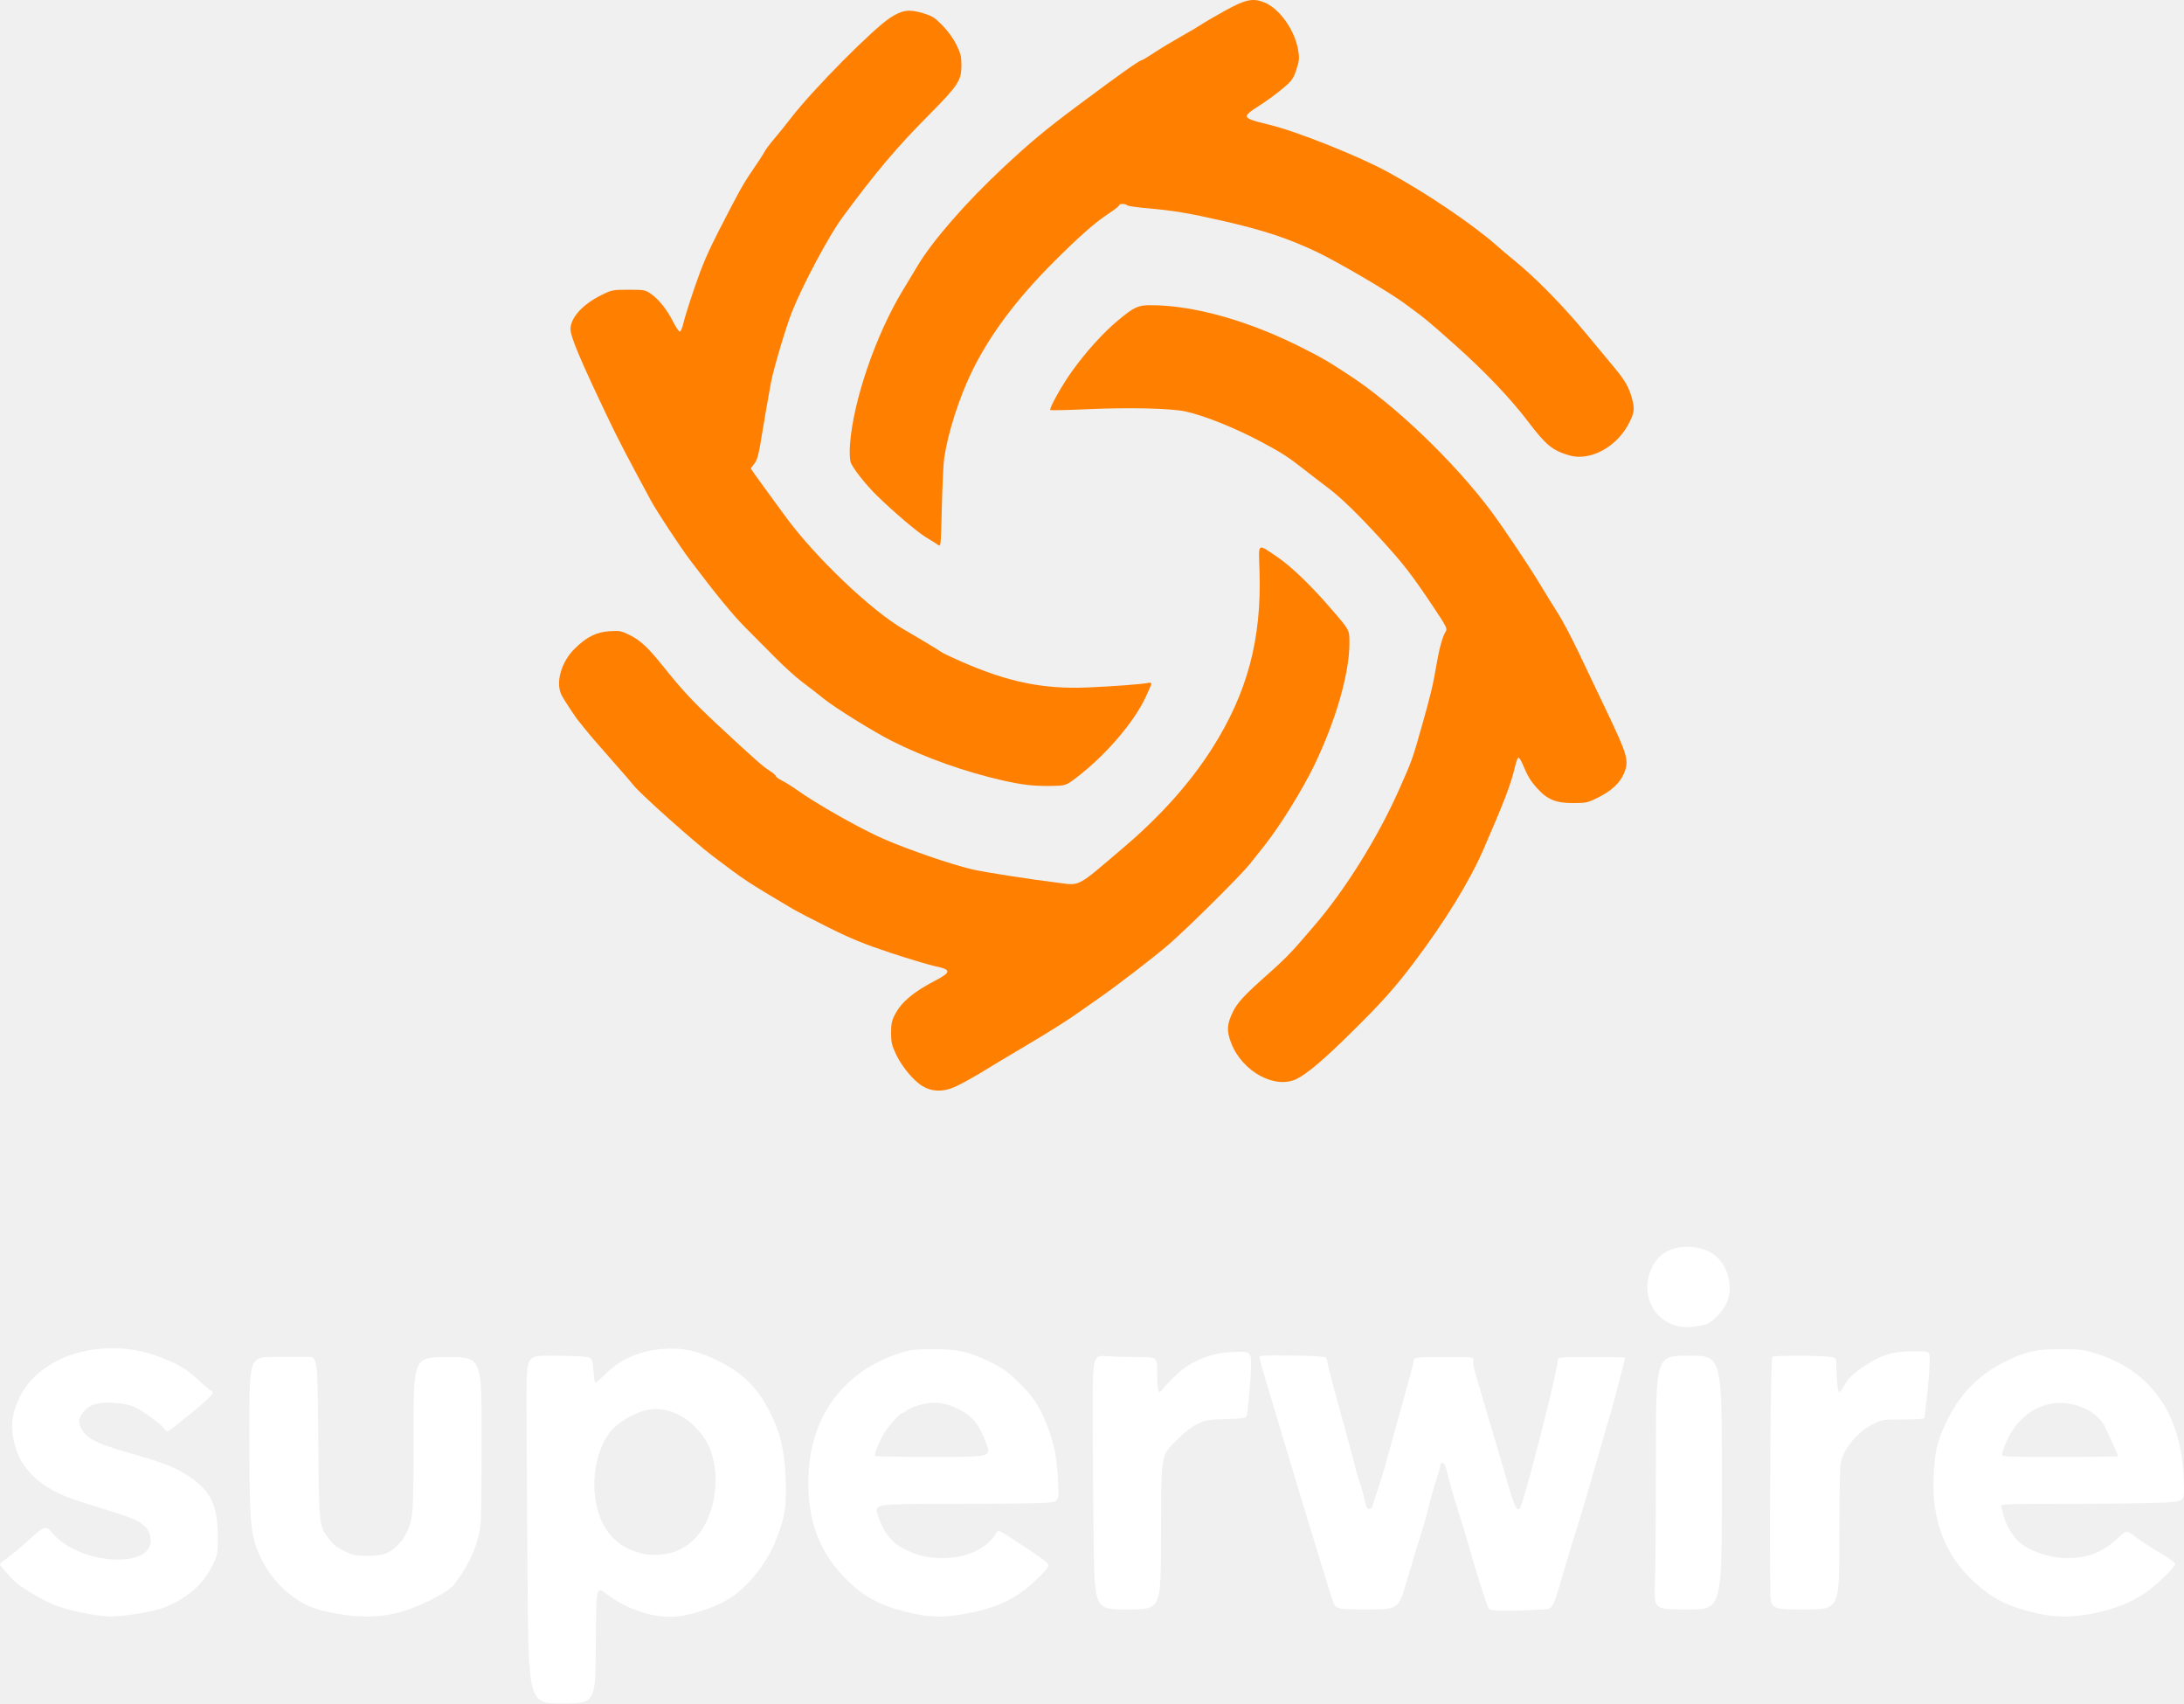
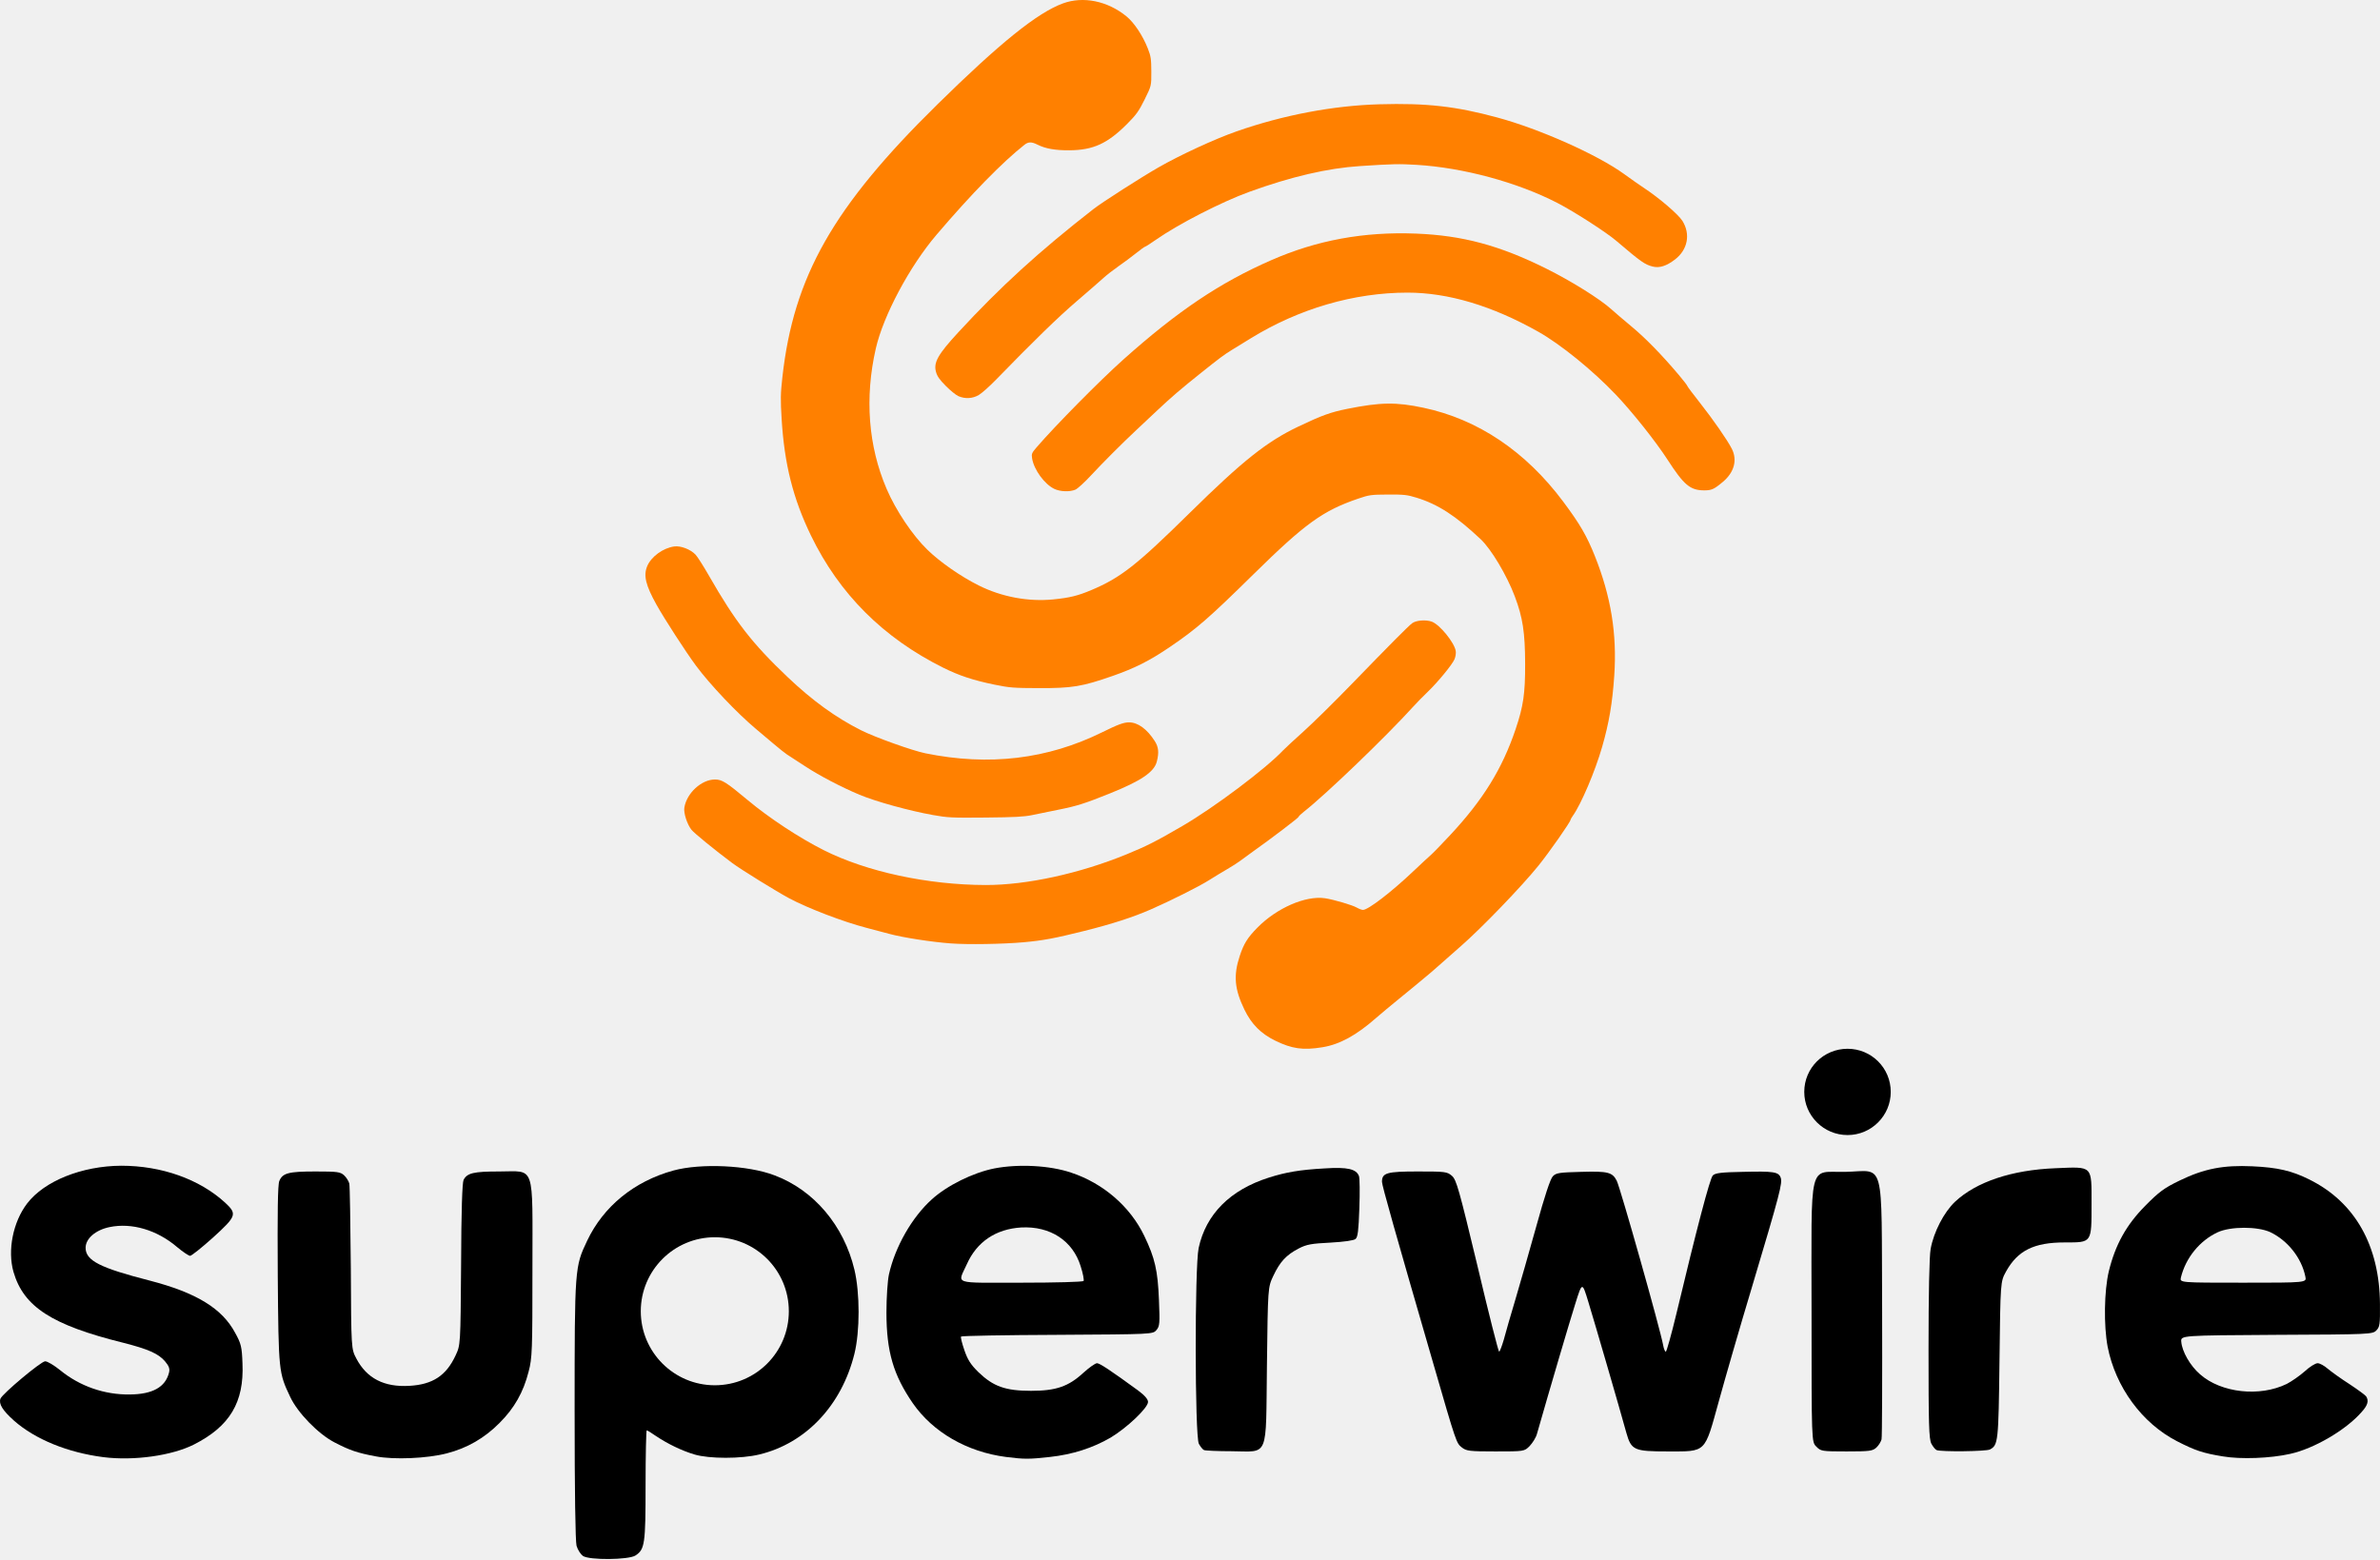
- <svg xmlns="http://www.w3.org/2000/svg" width="1489" height="1161" viewBox="0 0 1489 1161" fill="none">
-   <path fill-rule="evenodd" clip-rule="evenodd" d="M408.77 1083.93C406.458 1084.61 406.404 1092.88 406.22 1121.09C406.066 1144.72 406.003 1154.36 401.236 1158.29C397.953 1161 392.44 1161 383.13 1161C360.31 1161 360.31 1161 359.65 1073.25C359.28 1024.99 358.98 971.657 358.98 954.747C358.98 935.999 358.98 928.681 362.549 925.827C364.834 924 368.582 924.003 374.73 924.007C383.39 924.007 393.48 924.297 397.14 924.637C403.8 925.267 403.8 925.267 404.5 933.387C404.89 937.847 405.42 941.857 405.69 942.297C405.95 942.747 408.77 940.497 411.95 937.297C422.85 926.367 435.76 920.616 452.06 919.436C465.65 918.456 475.3 920.546 489.78 927.586C503.82 934.406 513.9 943.447 521.23 955.787C531.09 972.357 535.11 987.297 535.73 1009.63C536.23 1027.57 535.21 1033.71 529.06 1049.64C523.79 1063.29 512.79 1077.99 501.22 1086.85C490.77 1094.84 470.03 1101.98 457.19 1101.99C442.47 1102.01 426.4 1096.23 412.98 1086.1C411.075 1084.66 409.728 1083.64 408.77 1083.93ZM436.08 1058.48C419.94 1053.96 410.22 1043.01 406.5 1025.18C402.22 1004.62 408.55 980.747 420.82 971.167C426.65 966.607 433.02 963.286 439.44 961.446C451.04 958.116 464.8 962.756 474.65 973.326C481.52 980.706 484.53 986.376 486.5 995.686C488.51 1005.15 488.32 1015.02 485.95 1024.9C482.21 1040.49 474.18 1051.27 462.22 1056.75C455.14 1059.99 444.11 1060.72 436.08 1058.48Z" fill="white" />
-   <path fill-rule="evenodd" clip-rule="evenodd" d="M705.89 1077.3C692.52 1089.96 679.51 1096.08 657.56 1100.03C644.21 1102.44 635.2 1102.43 623.75 1100.02C603.47 1095.74 591.36 1089.97 579.65 1079.01C558.49 1059.18 549.79 1036.15 551.3 1004C553.17 964.437 575.76 934.566 612.98 922.446C620.53 919.996 623.05 919.676 635.48 919.586C652.58 919.476 660.17 921.116 674.63 928.066C682.88 932.026 686.39 934.457 693.36 941.057C703.82 950.957 708.79 958.347 713.95 971.677C718.88 984.407 720.69 993.896 721.41 1010.6C721.718 1017.79 721.856 1021.04 720.304 1022.6C719.03 1023.89 716.619 1024.05 712.23 1024.34C706.87 1024.7 678.55 1024.99 649.31 1024.99C596.13 1025 596.13 1025 598.42 1032.41C601.74 1043.18 607.09 1050.59 614.48 1054.69C623.97 1059.95 631.83 1062 642.5 1062C659.31 1062 673.07 1055.48 679.55 1044.45C680.53 1042.78 681.35 1043.11 689.55 1048.42C709.67 1061.44 714.03 1064.57 714.62 1066.46C715.12 1068.02 713.29 1070.29 705.89 1077.3ZM596.72 992.407C595.97 991.657 598.02 985.816 601.32 979.316C604.14 973.746 613.45 962.997 615.46 962.997C616.16 962.997 617.3 962.317 617.99 961.487C618.68 960.657 622.38 959.017 626.21 957.856C636.05 954.867 643.77 955.596 653.58 960.446C662.95 965.076 667.83 971.167 672.48 983.997C673.462 986.707 674.148 988.601 673.557 989.924C672.185 992.997 663.933 992.997 636.53 992.997C614.96 992.997 597.05 992.727 596.72 992.407Z" fill="white" />
-   <path fill-rule="evenodd" clip-rule="evenodd" d="M795.827 988.652C791.352 995.483 791.599 1005.41 791.54 1048.25C791.503 1078.74 791.489 1090.16 785.955 1094.44C782.641 1097 777.35 1097 768.89 1097C746.31 1097 746.31 1097 745.64 1051.25C745.28 1026.09 744.98 987.086 744.98 964.596C744.98 923.696 744.98 923.696 754.73 924.336C760.09 924.696 769.99 924.987 776.73 924.987C782.995 924.992 786.056 924.994 787.551 926.525C788.98 927.988 788.98 930.847 788.98 936.436C788.98 948.466 789.91 951.066 792.7 946.856C793.56 945.556 797.16 941.666 800.71 938.216C811.24 927.946 824.79 922.187 839.98 921.517C852.32 920.977 852.98 921.397 852.98 929.787C852.98 936.137 851.68 952.907 850.42 962.637C850.26 963.887 850.148 964.759 849.693 965.38C848.641 966.816 845.754 966.906 836.19 967.206C823.63 967.606 821.98 967.887 816.48 970.517C812.57 972.387 807.83 976.016 802.88 980.936C799.733 984.068 797.464 986.153 795.827 988.652Z" fill="white" />
-   <path fill-rule="evenodd" clip-rule="evenodd" d="M1056.39 1096.26C1054.66 1097.15 1052.34 1096.87 1048.33 1097.13C1030.53 1098.28 1016.32 1098.11 1015.22 1096.75C1013.97 1095.21 1007.4 1074.92 1002.49 1057.5C1000.48 1050.35 996.54 1037.3 993.74 1028.5C990.93 1019.7 987.9 1009.13 987 1005C985.81 999.607 984.88 997.407 983.67 997.177C982.56 996.967 981.98 997.507 981.98 998.747C981.98 999.797 980.83 1003.99 979.43 1008.07C978.02 1012.16 975.8 1020.01 974.48 1025.52C973.16 1031.04 970.55 1040.26 968.68 1046.02C966.81 1051.79 962.63 1065.61 959.38 1076.74C953.48 1096.98 953.48 1096.98 931.98 1096.98C910.48 1096.98 910.48 1096.98 908.18 1089.74C899.89 1063.6 887.38 1022.48 871.43 968.997C869.38 962.117 865.73 949.967 863.33 941.997C860.93 934.027 858.86 926.636 858.72 925.586C858.49 923.756 859.35 923.697 880.48 923.927C893.88 924.067 902.96 924.566 903.73 925.196C904.42 925.776 904.98 927.207 904.98 928.387C904.98 929.557 908.86 944.467 913.61 961.507C918.35 978.557 922.83 995.197 923.57 998.497C924.3 1001.8 925.86 1007.2 927.04 1010.5C928.23 1013.8 929.75 1019.2 930.42 1022.5C931.41 1027.29 932.04 1028.5 933.55 1028.5C934.67 1028.5 935.59 1027.68 935.79 1026.5C935.98 1025.4 937.75 1019.78 939.72 1014C941.69 1008.22 944.73 998.097 946.48 991.497C948.23 984.897 952.72 968.697 956.45 955.497C960.19 942.297 963.46 930.037 963.72 928.247C964.2 924.997 964.2 924.997 984.61 924.997C1000.78 924.997 1004.14 924.997 1004.56 926.115C1004.68 926.408 1004.58 926.779 1004.47 927.247C1004.17 928.487 1004.78 932.417 1005.83 935.997C1006.87 939.577 1010.06 950.377 1012.91 959.997C1015.76 969.617 1020.08 984.247 1022.5 992.497C1024.92 1000.75 1028.22 1011.94 1029.83 1017.37C1032.55 1026.55 1034.51 1029.93 1036.13 1028.21C1038.67 1025.52 1061.98 934.546 1061.98 927.346C1061.98 926.925 1061.98 926.579 1062.11 926.295C1062.72 924.996 1066.11 924.997 1084.98 924.997C1097.63 924.997 1107.98 925.167 1107.98 925.367C1107.98 926.247 1098.78 961.396 1098.04 963.346C1097.59 964.526 1093.32 979.217 1088.55 995.997C1083.78 1012.78 1078.36 1031.22 1076.51 1037C1074.65 1042.78 1070.39 1056.72 1067.03 1068C1060.8 1088.9 1059.63 1094.61 1056.39 1096.26Z" fill="white" />
-   <path fill-rule="evenodd" clip-rule="evenodd" d="M1165.91 926.096C1173.98 931.247 1173.98 949.039 1173.98 1010.5C1173.98 1071.61 1173.98 1089.55 1165.81 1094.81C1162.42 1097 1157.62 1097 1150.82 1097C1138.13 1097 1132.4 1097 1129.91 1094.16C1127.87 1091.81 1128.03 1087.54 1128.32 1079.75C1128.68 1070.26 1128.98 1031.34 1128.98 993.247C1128.98 946.221 1128.98 931.129 1136.03 926.286C1139.36 923.997 1144.26 923.997 1151.48 923.997C1157.99 923.997 1162.62 923.997 1165.91 926.096Z" fill="white" />
-   <path fill-rule="evenodd" clip-rule="evenodd" d="M1177.05 888.287C1173.85 894.877 1167.09 901.597 1162.34 902.907C1160.22 903.497 1155.78 904.206 1152.48 904.476C1132.91 906.106 1118.72 888.157 1124.33 868.857C1127.95 856.397 1137.3 849.637 1150.72 849.777C1159.05 849.867 1166.79 852.797 1171.43 857.617C1179.11 865.617 1181.56 878.987 1177.05 888.287Z" fill="white" />
-   <path fill-rule="evenodd" clip-rule="evenodd" d="M1254.96 997.107C1254.41 1000.02 1253.98 1022.94 1253.98 1049.64C1253.98 1078.75 1253.98 1089.97 1248.52 1094.29C1245.1 1097 1239.53 1097 1230.48 1097C1216.92 1097 1211.18 1097 1208.74 1094.16C1206.95 1092.08 1206.92 1088.48 1206.88 1082.25C1206.45 1016.54 1207.28 925.427 1208.32 924.767C1209.75 923.857 1237.43 923.757 1245.83 924.637C1248.83 924.949 1250.37 925.109 1251.16 925.961C1251.98 926.854 1251.98 928.505 1251.99 931.887C1252 940.307 1253.03 948.997 1254.02 948.997C1254.44 948.997 1256.15 946.587 1257.82 943.637C1259.94 939.877 1262.73 936.927 1267.16 933.767C1281.12 923.827 1289.34 921.027 1304.65 921.007C1311.87 920.999 1313.96 920.997 1314.8 922.022C1315.14 922.442 1315.27 923.033 1315.45 923.867C1316.09 926.757 1314.86 943.957 1313.02 957.997C1312.48 962.117 1312.03 965.947 1312.01 966.507C1311.99 967.137 1306.64 967.517 1297.73 967.507C1284.28 967.497 1283.16 967.646 1277.76 970.216C1266.94 975.366 1256.82 987.317 1254.96 997.107Z" fill="white" />
-   <path fill-rule="evenodd" clip-rule="evenodd" d="M1465.98 1083.16C1455.61 1091.45 1440.06 1097.74 1423.32 1100.4C1409.79 1102.55 1400.46 1102.32 1388.48 1099.54C1368.68 1094.95 1358.6 1089.88 1345.69 1078C1326.12 1059.99 1317.04 1036.35 1318.29 1006.68C1319.01 989.717 1320.6 982.627 1326.5 970.177C1336.25 949.597 1349.17 936.536 1369.22 926.976C1381.9 920.926 1388.21 919.637 1404.98 919.617C1417.92 919.607 1420.43 919.897 1428.27 922.307C1468.27 934.607 1488.96 966.056 1488.98 1014.59C1488.98 1017.97 1488.98 1020.1 1487.96 1021.47C1486.25 1023.77 1481.65 1023.92 1469.32 1024.34C1458.51 1024.7 1430.35 1025 1406.75 1025C1366.36 1025 1363.88 1025.1 1364.37 1026.75C1364.65 1027.71 1365.44 1030.75 1366.11 1033.5C1367.42 1038.86 1372.28 1047.16 1376.12 1050.62C1383.41 1057.18 1397.49 1062 1409.38 1062C1423.82 1062 1433.72 1057.94 1445.01 1047.38C1449.85 1042.85 1449.85 1042.85 1456.23 1047.74C1459.74 1050.43 1467.2 1055.29 1472.8 1058.54C1479.06 1062.18 1482.98 1065.08 1482.98 1066.07C1482.98 1067.72 1474.01 1076.74 1465.98 1083.16ZM1364.98 991.057C1364.98 989.987 1366.51 985.747 1368.38 981.647C1377.44 961.757 1396.71 952.076 1415.74 957.856C1423.81 960.306 1429.93 964.447 1433.54 969.907C1435.75 973.247 1443.98 991.067 1443.98 992.517C1443.98 992.777 1426.2 992.997 1404.48 992.997C1366.02 992.997 1364.98 992.947 1364.98 991.057Z" fill="white" />
-   <path fill-rule="evenodd" clip-rule="evenodd" d="M309.46 1080.12C304.67 1086.19 281.81 1097.18 268.19 1099.96C255.97 1102.45 244.21 1102.45 230.2 1099.96C213.45 1096.99 207.74 1094.57 196.26 1085.58C187.92 1079.06 179.52 1067.32 175.45 1056.52C170.68 1043.84 170.02 1034.23 170 977.247C169.98 924.997 169.98 924.997 186.73 924.877C195.94 924.807 206.41 924.777 209.98 924.797C216.48 924.837 216.48 924.837 216.99 980.167C217.446 1029.28 217.39 1037.74 221 1044.14C221.902 1045.74 223.034 1047.21 224.46 1049.16C226.94 1052.55 229.68 1054.71 234.53 1057.1C240.45 1060.02 242.16 1060.39 249.84 1060.44C254.76 1060.47 260.15 1059.91 262.36 1059.13C267.61 1057.28 273.62 1051.65 276.57 1045.83C281.84 1035.42 281.98 1033.65 281.98 977.287C281.98 924.997 281.98 924.997 305.23 924.997C328.48 924.997 328.48 924.997 328.35 982.247C328.23 1037.81 328.16 1039.75 326.02 1048C323.2 1058.88 317.54 1069.86 309.46 1080.12Z" fill="white" />
-   <path fill-rule="evenodd" clip-rule="evenodd" d="M123.55 1089.92C113.42 1095.87 107.02 1097.97 92.48 1100.08C85.33 1101.11 77.91 1101.91 75.98 1101.85C65.33 1101.53 48.26 1098.14 38.08 1094.33C29.99 1091.3 14.72 1082.31 9.98 1077.79C5.65 1073.65 -0.03 1067.03 0 1066.15C0.02 1065.79 3.05 1063.25 6.75 1060.5C10.45 1057.75 16.65 1052.52 20.54 1048.88C29.79 1040.21 31.5 1039.68 35.22 1044.32C41.59 1052.26 53.53 1058.86 66.19 1061.43C88.39 1065.95 104.19 1060.38 102.64 1048.59C101.55 1040.29 96.62 1036.65 78.96 1031.09C75.023 1029.85 69.717 1028.18 64.562 1026.55C60.369 1025.23 56.276 1023.95 53.1 1022.95C26.46 1014.56 11.48 999.457 8.78 978.247C7.53 968.487 8.69 962.136 13.57 951.956C21.35 935.706 40.59 923.157 62.48 920.037C79.81 917.567 95.08 919.326 110.68 925.596C122.76 930.446 127.27 933.227 135.92 941.167C140.01 944.927 143.72 947.997 144.17 947.997C144.61 947.997 144.98 948.596 144.98 949.336C144.98 951.076 136.78 958.327 119.22 972.117C113.97 976.247 113.97 976.246 111.98 973.716C109.1 970.056 97.03 961.346 91.37 958.846C84.49 955.796 69.71 955.066 63.45 957.456C58.51 959.336 53.98 964.757 53.98 968.777C53.98 972.207 56.55 976.567 60.23 979.377C65.22 983.177 71.81 985.687 92.48 991.617C113.01 997.507 120.61 1000.62 129.66 1006.81C143.8 1016.48 148.48 1026.46 148.48 1047C148.48 1059.34 148.43 1059.6 144.84 1067C140.3 1076.34 132.68 1084.55 123.55 1089.92Z" fill="white" />
-   <path fill-rule="evenodd" clip-rule="evenodd" d="M643.754 311.995C646.334 294.764 653.975 270.973 662.585 253.293C674.785 228.272 692.906 204.011 718.447 178.48C735.957 160.99 746.688 151.549 755.838 145.569C759.758 143.009 762.968 140.489 762.968 139.959C762.968 138.719 767.268 138.699 768.519 139.929C769.039 140.439 775.319 141.369 782.469 141.979C799.829 143.469 810.7 145.289 833.971 150.619C861.571 156.94 878.012 162.37 897.603 171.64C911.693 178.3 946.644 198.751 957.185 206.511C972.605 217.852 972.915 218.112 991.876 234.982C1012.21 253.073 1030.05 271.793 1041.93 287.494C1053.91 303.334 1058.59 307.155 1069.98 310.405C1084.52 314.565 1103.04 304.234 1111.09 287.494C1114.33 280.764 1114.53 278.654 1112.62 271.493C1110.69 264.273 1107.97 259.423 1101.34 251.423C1098.12 247.543 1089.53 237.192 1082.26 228.422C1064.82 207.381 1046.08 188.401 1030.34 175.8C1028.06 173.98 1023.79 170.35 1020.84 167.74C1004.16 152.969 972.975 131.869 946.144 117.198C926.564 106.488 883.482 89.328 865.472 85.047C853.601 82.237 849.971 80.857 849.971 79.147C849.971 78.187 852.241 76.037 855.221 74.187C862.991 69.337 870.822 63.617 876.572 58.586C880.872 54.826 882.032 53.026 883.902 47.216C885.882 41.036 886.002 39.636 885.002 33.896C882.612 20.125 872.012 5.455 861.581 1.475C853.971 -1.436 848.931 -0.315 835.081 7.335C828.45 11.005 821.33 15.165 819.25 16.575C817.17 17.985 810.97 21.655 805.47 24.715C799.969 27.785 791.819 32.696 787.359 35.636C782.899 38.576 778.939 40.986 778.549 40.986C776.959 40.986 764.068 50.116 734.467 72.197C712.577 88.527 702.476 96.948 683.486 114.688C658.545 137.989 635.724 164.18 625.584 181.16C623.174 185.191 618.614 192.771 615.443 197.991C596.983 228.442 581.632 273.303 579.502 302.994C579.162 307.705 579.332 312.985 579.882 314.825C581.022 318.675 589.963 330.065 597.953 337.875C609.543 349.196 625.734 362.926 631.474 366.316C634.774 368.256 638.364 370.527 639.464 371.347C641.444 372.827 641.474 372.617 642.124 345.666C642.484 330.725 643.214 315.575 643.754 311.995Z" fill="#FF7F00" />
-   <path fill-rule="evenodd" clip-rule="evenodd" d="M650.648 740.978C654.818 739.198 666.389 732.748 672.989 728.538C674.909 727.308 685.489 720.978 696.49 714.467C716.27 702.767 728.131 695.287 737.121 688.827C739.671 687.007 744.621 683.526 748.122 681.106C761.062 672.166 786.803 652.405 796.993 643.585C809.784 632.525 845.985 596.614 852.075 588.933C854.505 585.873 859.195 579.953 862.495 575.783C872.856 562.683 888.056 538.122 896.086 521.501C910.637 491.38 919.997 458.969 919.997 438.669C919.997 429.128 920.407 429.898 907.567 414.998C893.556 398.737 879.956 385.697 870.306 379.267C856.925 370.346 858.085 369.336 858.715 389.317C860.165 435.768 850.455 472.12 826.454 510.011C811.714 533.272 791.373 556.082 766.492 577.253C733.091 605.684 737.051 603.594 720.311 601.534C701.73 599.244 671.009 594.454 662.949 592.573C648.778 589.283 619.907 579.383 602.627 571.893C586.886 565.073 556.955 548.152 542.985 538.182C539.965 536.022 535.575 533.292 533.235 532.111C530.894 530.931 528.984 529.521 528.984 528.991C528.984 528.461 527.074 526.821 524.734 525.361C520.234 522.531 514.224 517.221 489.553 494.29C473.293 479.17 464.992 470.31 452.792 454.999C442.122 441.609 436.661 436.458 429.351 432.858C423.551 430.008 422.361 429.778 415.671 430.208C406.64 430.788 400.07 434.048 391.93 441.999C382.64 451.079 378.56 465.339 382.86 473.76C384.71 477.4 393.52 490.7 394.94 492C395.24 492.28 397.04 494.53 398.95 497C400.85 499.47 408.731 508.631 416.451 517.341C424.161 526.051 431.121 534.082 431.901 535.172C435.461 540.132 473.313 573.953 486.183 583.673C508.504 600.524 508.594 600.584 539.825 619.124C543.305 621.194 554.785 627.165 565.326 632.405C580.346 639.865 589.346 643.535 606.987 649.385C619.367 653.485 633.218 657.636 637.788 658.606C648.708 660.926 648.648 662.596 637.438 668.456C622.607 676.206 614.647 682.916 610.197 691.397C607.987 695.627 607.527 697.807 607.527 704.017C607.537 710.547 607.997 712.497 611.097 719.018C614.917 727.048 622.807 736.498 628.758 740.178C635.168 744.138 642.628 744.408 650.648 740.978Z" fill="#FF7F00" />
-   <path fill-rule="evenodd" clip-rule="evenodd" d="M884.129 735.334C891.359 731.724 902.629 722.153 921 704.023C942.06 683.242 950.891 673.382 963.881 656.181C985.182 627.97 1001.85 600.849 1011.42 578.849C1025.92 545.487 1030.13 534.427 1032.97 522.267C1033.65 519.377 1034.61 516.757 1035.11 516.447C1035.61 516.137 1036.92 518.057 1038.03 520.707C1041.61 529.237 1043.41 532.207 1048.23 537.527C1055 545.017 1060.92 547.398 1072.7 547.378C1081.29 547.368 1082.41 547.128 1089.41 543.667C1098.42 539.207 1104.32 533.797 1107.01 527.507C1110.85 518.547 1109.96 515.327 1094.78 483.516C1089.01 471.415 1080.53 453.635 1075.95 444.014C1071.37 434.394 1065.3 422.914 1062.47 418.513C1059.65 414.113 1053.81 404.663 1049.52 397.513C1042.46 385.762 1024.59 359.121 1016.62 348.451C991.482 314.79 950.871 275.889 919.74 255.638C904.339 245.628 903.089 244.888 889.909 238.118C852.578 218.917 814.336 208.007 784.355 208.007C775.875 208.007 773.125 209.297 762.185 218.407C752.054 226.837 740.154 240.018 730.624 253.368C723.903 262.778 715.143 278.499 716.093 279.439C716.413 279.769 727.893 279.519 741.594 278.899C769.455 277.629 798.176 278.279 807.996 280.409C821.067 283.239 841.777 291.529 859.998 301.22C873.448 308.38 878.268 311.47 888.499 319.51C893.449 323.4 900.889 329.121 905.029 332.221C914.15 339.051 925.47 350.031 941.921 368.012C956.581 384.042 962.441 391.583 976.492 412.573C986.362 427.314 986.942 428.454 985.612 430.494C983.572 433.594 981.242 441.954 979.472 452.455C977.162 466.205 975.362 473.775 969.481 494.516C962.771 518.177 962.891 517.847 953.521 538.927C939.11 571.298 916.6 607.26 895.629 631.42C892.809 634.67 888.929 639.171 886.999 641.421C880.298 649.271 874.438 655.141 864.498 663.931C848.577 678.012 843.697 683.262 840.597 689.582C836.387 698.182 836.157 702.683 839.477 711.143C847.077 730.514 869.458 742.644 884.129 735.334Z" fill="#FF7F00" />
-   <path fill-rule="evenodd" clip-rule="evenodd" d="M734.268 529.7C753.759 514.759 772.739 492.729 780.889 475.568C783.14 470.828 784.98 466.508 784.98 465.958C784.98 465.408 783.97 465.188 782.729 465.458C778.899 466.318 758.239 467.868 741.478 468.568C711.177 469.828 687.066 464.858 654.975 450.737C648.645 447.957 642.875 445.217 642.135 444.637C640.725 443.547 624.944 434.037 616.634 429.277C593.973 416.286 554.792 378.825 534.742 350.994C532.161 347.414 525.991 338.964 521.011 332.213C516.041 325.453 511.971 319.673 511.971 319.353C511.971 319.043 513.011 317.553 514.271 316.043C515.971 314.033 517.041 310.543 518.331 302.902C519.301 297.172 521.001 287.092 522.111 280.492C523.231 273.891 524.831 264.891 525.671 260.491C527.501 250.931 535.882 222.79 539.922 212.619C547.232 194.229 565.032 160.828 574.123 148.487C596.564 118.006 611.084 100.766 632.405 79.275C653.375 58.135 655.475 54.974 655.475 44.494C655.475 38.484 654.965 36.414 652.045 30.484C649.935 26.183 646.295 21.153 642.545 17.333C637.225 11.913 635.575 10.883 629.185 8.963C619.814 6.143 615.134 6.783 607.024 12.023C595.153 19.703 554.332 60.905 539.322 80.365C535.551 85.255 530.291 91.776 527.631 94.866C524.961 97.956 522.101 101.786 521.271 103.386C520.441 104.976 516.951 110.376 513.501 115.386C506.651 125.337 504.451 129.257 489.96 157.488C482.65 171.718 478.58 181.258 473.71 195.489C470.139 205.939 466.639 217.08 465.929 220.24C465.229 223.4 464.129 225.99 463.479 225.99C462.839 225.99 460.889 223.18 459.149 219.74C454.869 211.269 449.329 204.189 444.119 200.529C439.918 197.579 439.448 197.489 428.578 197.489C417.648 197.489 417.168 197.589 409.847 201.209C397.287 207.409 388.967 216.58 388.967 224.21C388.967 229.66 395.517 245.161 415.268 286.492C421.488 299.502 427.008 310.103 443.669 340.994C447.769 348.594 463.599 372.635 470.669 381.995C488.46 405.546 500.1 419.716 508.441 427.996C513.701 433.217 522.841 442.397 528.741 448.397C534.642 454.387 542.852 461.798 546.972 464.868C551.092 467.938 557.882 473.198 562.052 476.558C569.483 482.558 595.743 498.829 607.944 504.989C630.625 516.439 658.045 526.19 683.976 532.03C697.147 534.99 704.827 535.85 716.587 535.66C726.698 535.5 726.698 535.5 734.268 529.7Z" fill="#FF7F00" />
+ <svg xmlns="http://www.w3.org/2000/svg" width="2017" height="1322" viewBox="0 0 2017 1322" fill="none">
+   <style>
+         .logo path { fill: #000000 } @media (prefers-color-scheme:dark) { .logo path { fill: #FFFF } }
+     </style>
+   <path d="M1166.43 862.687C1149.47 877.627 1135.39 885.323 1120.66 887.723C1104.32 890.376 1094.97 889.071 1080.78 882.143C1068.61 876.205 1060.66 868.225 1054.68 855.928C1046.23 838.535 1045.19 826.86 1050.64 810.362C1054.12 799.844 1057.21 794.896 1065.56 786.378C1082.01 769.639 1106.46 758.984 1122.92 761.406C1130.08 762.458 1146.01 767.133 1149.77 769.291C1151.68 770.397 1154.07 771.292 1155.08 771.292C1159.49 771.292 1179.14 756.194 1197.86 738.433C1204.22 732.39 1210.79 726.294 1212.45 724.894C1214.12 723.483 1221.46 715.934 1228.77 708.101C1256.86 678.022 1273.04 651.859 1284.45 618.106C1291.02 598.629 1292.59 587.901 1292.52 562.833C1292.45 536.017 1290.54 523.541 1283.76 505.528C1277 487.609 1263.79 465.478 1254.8 457.024C1233.71 437.21 1218.69 427.482 1200.58 421.902C1192.5 419.417 1189.93 419.133 1176.28 419.196C1161.99 419.27 1160.39 419.491 1151.14 422.639C1121.12 432.851 1106.02 443.759 1062.08 486.998C1024.53 523.952 1014.08 533.038 991.373 548.462C974.323 560.053 961.808 566.381 942.968 572.95C916.929 582.015 908.793 583.363 880.523 583.289C858.999 583.226 855.568 582.963 842.843 580.352C824.782 576.646 812.888 572.708 799.343 565.97C748.559 540.703 711.268 503.443 687.324 454.045C672.115 422.66 664.779 393.581 662.432 355.427C661.4 338.508 661.485 333.812 663.063 319.631C672.61 234.215 706.079 175.331 794.396 88.526C847.558 36.285 879.07 10.901 900.731 2.91C917.908 -3.428 938.558 0.752 954.609 13.828C961.166 19.177 968.439 30.115 972.786 41.17C975.322 47.634 975.68 49.993 975.722 60.647C975.775 72.765 975.775 72.765 970.039 84.336C965.113 94.264 963.019 97.191 955.304 104.95C938.621 121.711 926.507 127.259 906.309 127.396C894.258 127.48 886.038 126.027 879.249 122.606C874.281 120.111 871.513 120.132 868.282 122.679C849.526 137.43 823.014 164.561 793.585 199.104C770.83 225.814 748.58 267.548 742.223 295.437C732.697 337.255 735.855 378.273 751.38 414.385C759.305 432.83 773.293 453.697 786.018 466.068C796.774 476.533 814.362 488.746 829.55 496.315C849.021 506.022 871.597 510.213 892.806 508.076C906.562 506.696 913.498 504.991 924.791 500.222C949.789 489.683 963.187 479.176 1008.4 434.641C1053.3 390.423 1073.71 374.22 1100.5 361.491C1120.46 352.005 1127.58 349.436 1141.72 346.583C1169.91 340.919 1183.09 340.719 1206.28 345.615C1252.49 355.374 1292.99 382.6 1324.88 425.334C1338.92 444.148 1344.78 454.224 1351.62 471.364C1365.27 505.559 1370.44 537.386 1368.06 572.593C1366.48 596.018 1363.66 612.631 1357.78 633.088C1351.89 653.618 1340.03 681.549 1333.01 691.414C1331.9 692.962 1331 694.551 1331 694.93C1331 696.657 1312.91 722.493 1303.8 733.78C1289.46 751.551 1255.86 786.421 1238.22 801.845C1229.96 809.067 1220.81 817.142 1217.89 819.774C1214.98 822.406 1209.99 826.67 1206.8 829.239C1203.61 831.818 1200.51 834.398 1199.89 834.987C1199.27 835.566 1192.91 840.778 1185.76 846.568C1178.63 852.359 1169.92 859.613 1166.43 862.687Z" fill="#FF8000" />
+   <path d="M918.939 789.105C893.595 795.433 883.975 797.223 867.366 798.718C849.747 800.297 820.182 800.76 805.794 799.697C789.249 798.465 765.125 794.717 753.695 791.611C748.485 790.2 739.728 787.874 734.224 786.452C714.963 781.483 684.703 769.923 668.968 761.521C658.106 755.72 627.878 737.001 620.552 731.548C606.091 720.767 588.219 706.196 585.998 703.364C582.294 698.657 579.241 689.161 579.968 684.602C581.925 672.284 594.492 660.745 605.943 660.745C611.869 660.745 615.563 663.072 633.719 678.254C651.823 693.383 677.356 710.196 698.101 720.64C734.392 738.917 786.249 750.088 835.265 750.193C870.019 750.267 914.887 740.497 954.704 724.188C971.839 717.166 979.743 713.155 1002.18 700.089C1029.1 684.413 1072.56 651.744 1087.34 636.109C1089.08 634.267 1096.9 627.023 1104.71 620.022C1112.52 613.01 1130.53 595.312 1144.7 580.689C1179.1 545.23 1193.02 531.206 1196.68 528.353C1199.99 525.773 1208.5 525.079 1213.52 526.995C1220.19 529.522 1232.32 544.377 1233.68 551.641C1234.04 553.589 1233.62 556.526 1232.65 558.843C1230.71 563.454 1218.04 578.794 1209.29 587.121C1205.9 590.343 1200.79 595.554 1197.95 598.702C1174.99 624.086 1123.34 673.758 1105.16 687.929C1102.59 689.929 1100.5 691.951 1100.5 692.435C1100.5 693.235 1077.34 710.839 1061.78 721.862C1058.13 724.441 1053.4 727.894 1051.25 729.547C1049.1 731.19 1044.03 734.453 1039.98 736.78C1035.93 739.117 1028.98 743.329 1024.55 746.14C1016.15 751.456 992.352 763.395 975.196 770.913C960.166 777.493 942.263 783.273 918.939 789.105Z" fill="#FF8000" />
+   <path d="M896.837 686.392C889.311 687.887 879.365 689.919 874.734 690.909C868.103 692.33 859.736 692.783 835.265 693.004C806.605 693.278 803.163 693.109 790.533 690.845C770.388 687.234 742.265 679.454 728.435 673.674C713.152 667.283 694.818 657.703 682.651 649.743C675.409 645.016 668.315 640.394 666.863 639.478C665.41 638.552 660.4 634.551 655.706 630.582C651.023 626.613 644.15 620.822 640.445 617.716C624.52 604.346 601.723 580.289 589.935 564.412C581.336 552.831 563.033 524.552 556.318 512.487C547.15 496 545.193 487.84 548.508 479.891C551.855 471.858 561.959 464.499 571.421 463.204C576.894 462.457 585.135 465.615 589.461 470.142C591.019 471.764 596.197 479.902 600.955 488.219C623.173 527.005 637.508 545.482 667.431 573.887C688.597 593.986 708.269 608.231 729.814 619.054C741.696 625.013 773.124 636.267 784.228 638.531C838.233 649.512 887.711 643.616 934.19 620.654C947.473 614.095 952.304 612.315 956.83 612.315C964.303 612.315 972.06 617.938 978.554 628.055C981.859 633.193 982.343 637.773 980.396 645.511C978.164 654.386 967.144 661.872 940.632 672.547C919.276 681.138 912.551 683.265 896.837 686.392Z" fill="#FF8000" />
+   <path d="M924.728 402.835C919.234 408.784 913.214 414.29 911.351 415.069C906.593 417.059 898.647 416.796 893.679 414.49C885.291 410.584 876.228 398.203 874.681 388.517C874.071 384.716 874.397 383.916 878.555 379.105C894.448 360.67 932.275 322.379 951.988 304.776C998.036 263.642 1033.8 239.616 1077.34 220.55C1116.04 203.599 1155.83 196.282 1199.96 198.009C1239.29 199.546 1270.56 207.916 1309.95 227.456C1331.63 238.216 1356.14 253.514 1365.73 262.273C1368.33 264.653 1375.93 271.138 1382.6 276.686C1394.58 286.635 1408.21 300.596 1422.58 317.609C1426.62 322.4 1429.93 326.674 1429.93 327.095C1429.93 327.527 1434.73 333.949 1440.61 341.382C1451.87 355.659 1463.9 372.977 1467.67 380.389C1472.49 389.844 1469.74 400.288 1460.34 408.247C1452.69 414.722 1450.49 415.722 1444.04 415.659C1432.35 415.553 1427.06 411.1 1413.2 389.644C1403.19 374.167 1383.31 349.163 1369.32 334.465C1349.79 313.935 1322.5 291.794 1303.67 281.192C1264.58 259.178 1227.31 248.039 1192.77 248.039C1147.43 248.06 1100.88 261.631 1059.98 286.783C1054.77 289.984 1047.49 294.458 1043.81 296.721C1037.21 300.785 1033.91 303.249 1017.69 316.199C1000.59 329.854 992.626 336.687 980.343 348.247C973.375 354.806 965.481 362.228 962.787 364.744C951.462 375.315 934.064 392.739 924.728 402.835Z" fill="#FF8000" />
+   <path d="M843.874 322.063C838.475 327.611 831.991 333.36 829.476 334.844C824.213 337.929 817.888 338.266 812.183 335.781C810.194 334.918 805.426 331.044 801.584 327.18C796.259 321.821 794.269 318.978 793.227 315.209C791.038 307.239 794.88 300.427 812.141 281.698C847.653 243.164 880.607 213.096 926.833 177.1C934.117 171.425 966.881 150.442 981.774 141.904C1000.28 131.292 1029.47 117.826 1048.07 111.32C1087.49 97.528 1129.81 89.505 1168.91 88.4C1208.99 87.284 1233.54 90.031 1268.9 99.591C1304.94 109.34 1353.87 131.155 1376.48 147.579C1382.43 151.895 1389.91 157.149 1393.1 159.234C1405.97 167.677 1422.43 181.774 1425.85 187.281C1432.86 198.556 1430.28 211.738 1419.47 219.992C1412.22 225.519 1406.35 227.372 1400.65 225.951C1393.94 224.266 1390.66 221.95 1369.81 204.178C1361.09 196.745 1334.28 179.49 1319.95 172.078C1286.07 154.559 1240.04 142.094 1200.49 139.725C1185.41 138.83 1180.93 138.925 1152.6 140.767C1125.17 142.546 1094.34 149.716 1058.92 162.55C1035.17 171.151 998.562 189.955 979.301 203.441C974.87 206.547 970.891 209.085 970.47 209.085C970.039 209.085 966.566 211.601 962.734 214.665C958.903 217.739 952.22 222.708 947.883 225.709C943.547 228.72 937.864 233.131 935.253 235.521C932.643 237.921 922.465 246.776 912.624 255.209C896.847 268.727 876.66 288.362 843.874 322.063Z" fill="#FF8000" />
+   <g class="logo">
+     <path d="M493.969 1318.87C492.019 1317.41 489.581 1313.67 488.606 1310.26C487.631 1306.36 486.98 1265.4 486.98 1195.35C486.98 1074.6 487.143 1073.79 497.544 1051.85C511.359 1022.59 537.525 1001.3 570.679 992.202C593.92 985.863 633.901 987.651 656.329 996.265C689.808 1008.78 715.162 1038.85 724.101 1076.23C728.814 1096.05 728.814 1128.4 724.101 1147.57C713.212 1191.45 682.82 1223.47 643.49 1232.9C628.212 1236.64 601.071 1236.64 588.557 1232.9C577.668 1229.65 565.641 1223.8 555.728 1217.13C551.989 1214.53 548.576 1212.42 548.089 1212.42C547.601 1212.42 547.114 1233.22 547.114 1258.74C547.114 1308.96 546.464 1313.35 538.5 1318.55C532.649 1322.28 499.332 1322.61 493.969 1318.87ZM668.518 1111.49C668.518 1076.88 640.564 1048.76 605.784 1048.76C571.167 1048.76 543.051 1076.88 543.051 1111.49C543.051 1146.11 571.167 1174.23 605.784 1174.23C640.564 1174.23 668.518 1146.11 668.518 1111.49Z" />
+     <path d="M87.663 1235.17C57.271 1231.27 29.805 1220.06 11.765 1204.13C2.176 1195.52 -1.237 1189.99 0.389 1185.6C2.014 1181.38 34.843 1153.91 38.256 1153.91C40.207 1153.91 45.895 1157.32 51.096 1161.55C67.673 1175.04 88.476 1182.35 110.091 1182.03C129.269 1181.87 140.158 1175.85 143.246 1163.5C144.058 1160.25 143.246 1157.97 139.833 1153.91C134.307 1147.41 125.368 1143.51 104.24 1138.15C43.945 1123.19 20.054 1107.76 11.44 1078.18C6.239 1059.97 10.953 1035.92 22.979 1020.16C37.606 1000.98 69.623 988.301 102.778 988.139C136.907 988.139 169.087 999.515 190.865 1019.51C201.104 1029.09 200.454 1030.88 180.463 1049.08C171.037 1057.54 162.261 1064.52 161.123 1064.52C159.986 1064.52 155.11 1061.27 150.234 1057.21C133.169 1042.58 111.716 1036.25 92.864 1040.15C81 1042.58 72.549 1049.9 72.549 1057.7C72.549 1068.59 84.9 1074.76 126.831 1085.49C166.324 1095.73 188.264 1109.06 199.316 1129.86C204.354 1138.96 205.004 1141.72 205.492 1155.7C206.954 1188.69 194.765 1209.01 164.374 1224.45C145.684 1233.87 113.667 1238.42 87.663 1235.17Z" />
+     <path d="M318.608 1234.52C302.843 1231.6 296.342 1229.32 283.503 1222.66C269.688 1215.51 252.298 1197.63 245.96 1184.14C236.209 1163.5 236.046 1163.01 235.396 1080.94C235.071 1027.31 235.396 1004.23 236.696 1001.14C239.459 994.314 244.497 993.014 267.413 993.014C285.941 993.014 288.378 993.339 291.629 996.265C293.579 998.052 295.529 1001.3 296.017 1003.25C296.504 1005.2 296.992 1037.55 297.317 1075.09C297.642 1143.35 297.642 1143.35 302.03 1151.64C310.806 1168.38 325.596 1176.01 347.049 1174.71C366.714 1173.58 378.091 1166.1 386.054 1149.04C390.28 1140.1 390.28 1140.1 390.767 1071.84C390.93 1026.33 391.742 1002.44 392.88 1000.17C395.806 994.314 401.494 993.014 422.947 993.014C453.989 993.014 451.226 985.051 451.226 1075.58C451.226 1144.49 451.063 1151.15 447.975 1162.69C443.587 1180.08 435.949 1193.57 423.434 1206.08C410.595 1219.08 395.806 1227.53 378.741 1231.92C362.001 1236.31 333.885 1237.45 318.608 1234.52Z" />
+     <path d="M852.656 1235.01C819.664 1230.78 790.572 1214.04 773.507 1189.34C757.093 1165.45 751.242 1145.62 751.242 1112.47C751.242 1099.79 752.217 1085.49 753.355 1080.29C758.555 1056.89 772.857 1031.86 789.597 1016.74C802.599 1004.88 824.702 993.99 842.742 990.414C863.057 986.514 889.548 987.814 907.751 993.99C934.892 1002.93 957.808 1022.76 969.672 1047.46C978.773 1066.31 981.211 1077.04 982.186 1101.9C982.999 1121.73 982.836 1124.17 980.073 1127.42C976.985 1131 976.985 1131 896.049 1131.48C851.518 1131.65 814.788 1132.3 814.463 1132.95C813.975 1133.43 815.275 1138.63 817.226 1144.32C819.989 1152.45 822.589 1156.67 829.252 1163.18C841.767 1175.2 852.006 1178.94 873.784 1178.94C894.911 1178.94 905.475 1175.36 918.315 1163.5C923.19 1159.11 928.229 1155.54 929.691 1155.54C931.967 1155.54 941.068 1161.55 964.471 1178.62C970.159 1182.84 972.922 1186.09 972.922 1188.37C972.922 1193.4 955.045 1210.31 941.23 1218.6C926.116 1227.37 909.051 1232.9 889.711 1235.01C872.158 1236.96 867.933 1236.96 852.656 1235.01ZM918.315 1085.81C918.802 1085 917.827 1079.48 915.877 1073.46C909.214 1051.69 890.036 1039.17 865.495 1040.47C843.88 1041.77 827.79 1052.66 819.339 1071.68C811.538 1089.07 806.174 1087.28 865.495 1087.28C894.586 1087.28 917.827 1086.63 918.315 1085.81Z" />
+     <path d="M1883.86 1234.52C1866.96 1231.76 1860.62 1229.65 1845.02 1221.68C1815.28 1206.41 1792.85 1175.69 1786.18 1141.56C1782.77 1123.36 1783.26 1094.27 1787.16 1077.69C1792.69 1055.1 1801.95 1038.36 1818.04 1022.11C1829.74 1010.24 1834.13 1006.99 1847.29 1000.65C1868.1 990.577 1884.35 987.489 1908.89 988.627C1930.18 989.602 1942.21 992.365 1957.16 999.841C1995.84 1019.02 2016.64 1055.91 2016.97 1105.48C2017.13 1122.55 2016.8 1124.82 2013.88 1127.75C2010.79 1131 2008.19 1131.16 1929.37 1131.48C1848.11 1131.97 1848.11 1131.97 1848.59 1137.33C1849.24 1145.62 1856.07 1157.65 1864.52 1164.96C1882.4 1180.73 1915.06 1184.3 1937.98 1173.09C1942.04 1170.98 1948.87 1166.26 1953.09 1162.53C1957.32 1158.63 1962.2 1155.54 1964.15 1155.54C1965.93 1155.54 1969.83 1157.65 1972.76 1160.25C1975.69 1162.69 1983.97 1168.7 1991.12 1173.25C1998.28 1177.97 2004.61 1182.68 2005.26 1183.65C2007.7 1187.39 2006.56 1191.29 2001.36 1196.98C1988.2 1212.09 1961.06 1228.02 1940.74 1232.41C1924.17 1236.15 1899.14 1237.12 1883.86 1234.52ZM1953.74 1082.08C1950.49 1066.15 1938.63 1051.36 1923.84 1044.37C1913.11 1039.5 1890.36 1039.5 1879.47 1044.53C1864.36 1051.52 1852.33 1066.15 1848.27 1082.89C1847.29 1087.28 1847.29 1087.28 1901.09 1087.28C1954.88 1087.28 1954.88 1087.28 1953.74 1082.08Z" />
+     <path d="M1020.38 1229.16C1019.24 1228.67 1017.29 1226.23 1015.99 1223.8C1012.58 1217.13 1012.42 1073.95 1015.83 1057.86C1022 1029.26 1042.48 1008.62 1075.31 998.215C1089.61 993.664 1101.64 991.551 1122.61 990.414C1141.95 989.114 1149.42 990.901 1151.7 996.915C1152.35 998.865 1152.51 1011.05 1152.02 1024.22C1151.37 1042.91 1150.72 1048.76 1148.77 1050.22C1147.31 1051.52 1139.02 1052.66 1127.48 1053.31C1111.55 1054.12 1107.33 1054.77 1100.5 1058.35C1089.94 1063.87 1084.74 1069.56 1079.05 1081.59C1074.5 1091.34 1074.5 1091.34 1073.69 1157.65C1072.71 1237.61 1075.8 1230.3 1043.62 1230.13C1032.08 1230.13 1021.52 1229.65 1020.38 1229.16Z" />
+     <path d="M1238.81 1226.88C1234.26 1223.31 1234.1 1222.98 1215.08 1157.16C1182.41 1044.53 1171.2 1004.88 1171.2 1001.79C1171.2 994.152 1175.26 993.014 1201.75 993.014C1224.83 993.014 1226.46 993.177 1230.52 996.752C1234.26 1000 1236.53 1008.13 1252.14 1073.14C1261.56 1113.12 1269.85 1145.79 1270.5 1145.79C1270.99 1145.79 1272.78 1141.23 1274.4 1135.71C1275.86 1130.02 1280.25 1114.91 1284.15 1101.9C1288.05 1088.9 1296.02 1060.79 1302.03 1039.33C1309.02 1013.98 1313.89 999.19 1316.01 997.077C1318.77 994.152 1321.7 993.827 1340.06 993.339C1362.81 992.689 1366.39 993.664 1370.13 1000.82C1373.22 1006.99 1406.69 1125.47 1409.46 1140.1C1409.95 1143.18 1411.08 1145.79 1411.73 1145.79C1412.38 1145.79 1416.45 1131.32 1420.67 1113.77C1438.06 1040.96 1449.11 998.865 1451.55 996.427C1453.5 994.314 1458.86 993.664 1477.07 993.339C1503.07 992.689 1507.3 993.339 1509.08 998.215C1510.71 1002.77 1508.6 1011.22 1485.03 1090.04C1474.3 1125.63 1461.63 1169.68 1456.59 1188.04C1444.4 1232.08 1446.35 1230.3 1413.52 1230.3C1384.75 1230.3 1382.48 1229.32 1378.25 1214.37C1373.38 1196.49 1351.27 1120.43 1346.07 1103.53C1340.87 1086.46 1340.87 1086.46 1335.02 1105.15C1330.31 1119.94 1312.76 1179.59 1302.52 1215.51C1301.71 1218.6 1298.78 1223.15 1296.34 1225.75C1291.79 1230.3 1291.79 1230.3 1267.41 1230.3C1245.31 1230.3 1242.71 1229.97 1238.81 1226.88Z" />
+     <path d="M1539.31 1226.23C1535.25 1222.33 1535.25 1222.33 1535.25 1112.63C1535.25 980.663 1532 994.152 1564.18 993.339C1597.82 992.527 1594.41 980.175 1595.06 1108.73C1595.22 1167.89 1595.06 1218.11 1594.57 1220.06C1594.08 1222.01 1592.13 1225.26 1590.18 1227.05C1586.93 1229.97 1584.49 1230.3 1564.99 1230.3C1544.03 1230.3 1543.05 1230.13 1539.31 1226.23Z" />
+     <path d="M1641.21 1229.16C1640.08 1228.67 1638.13 1226.23 1636.83 1223.8C1634.71 1219.9 1634.39 1207.06 1634.39 1143.67C1634.39 1097.03 1635.04 1064.69 1636.18 1058.67C1638.78 1044.21 1647.55 1027.47 1656.82 1018.69C1674.86 1001.79 1704.92 991.714 1741.98 990.251C1773.99 988.951 1772.53 987.489 1772.53 1020.64C1772.53 1053.8 1773.02 1053.15 1749.78 1053.15C1723.78 1053.15 1709.96 1059.97 1700.05 1077.85C1695.33 1086.46 1695.33 1086.46 1694.52 1153.1C1693.71 1222.66 1693.38 1224.93 1686.4 1228.67C1683.31 1230.3 1645.11 1230.78 1641.21 1229.16Z" />
+     <path d="M1602.37 925.568C1602.37 945.72 1585.96 962.135 1565.8 962.135C1545.49 962.135 1529.07 945.72 1529.07 925.568C1529.07 905.252 1545.49 889 1565.8 889C1585.96 889 1602.37 905.252 1602.37 925.568Z" />
+   </g>
</svg>
